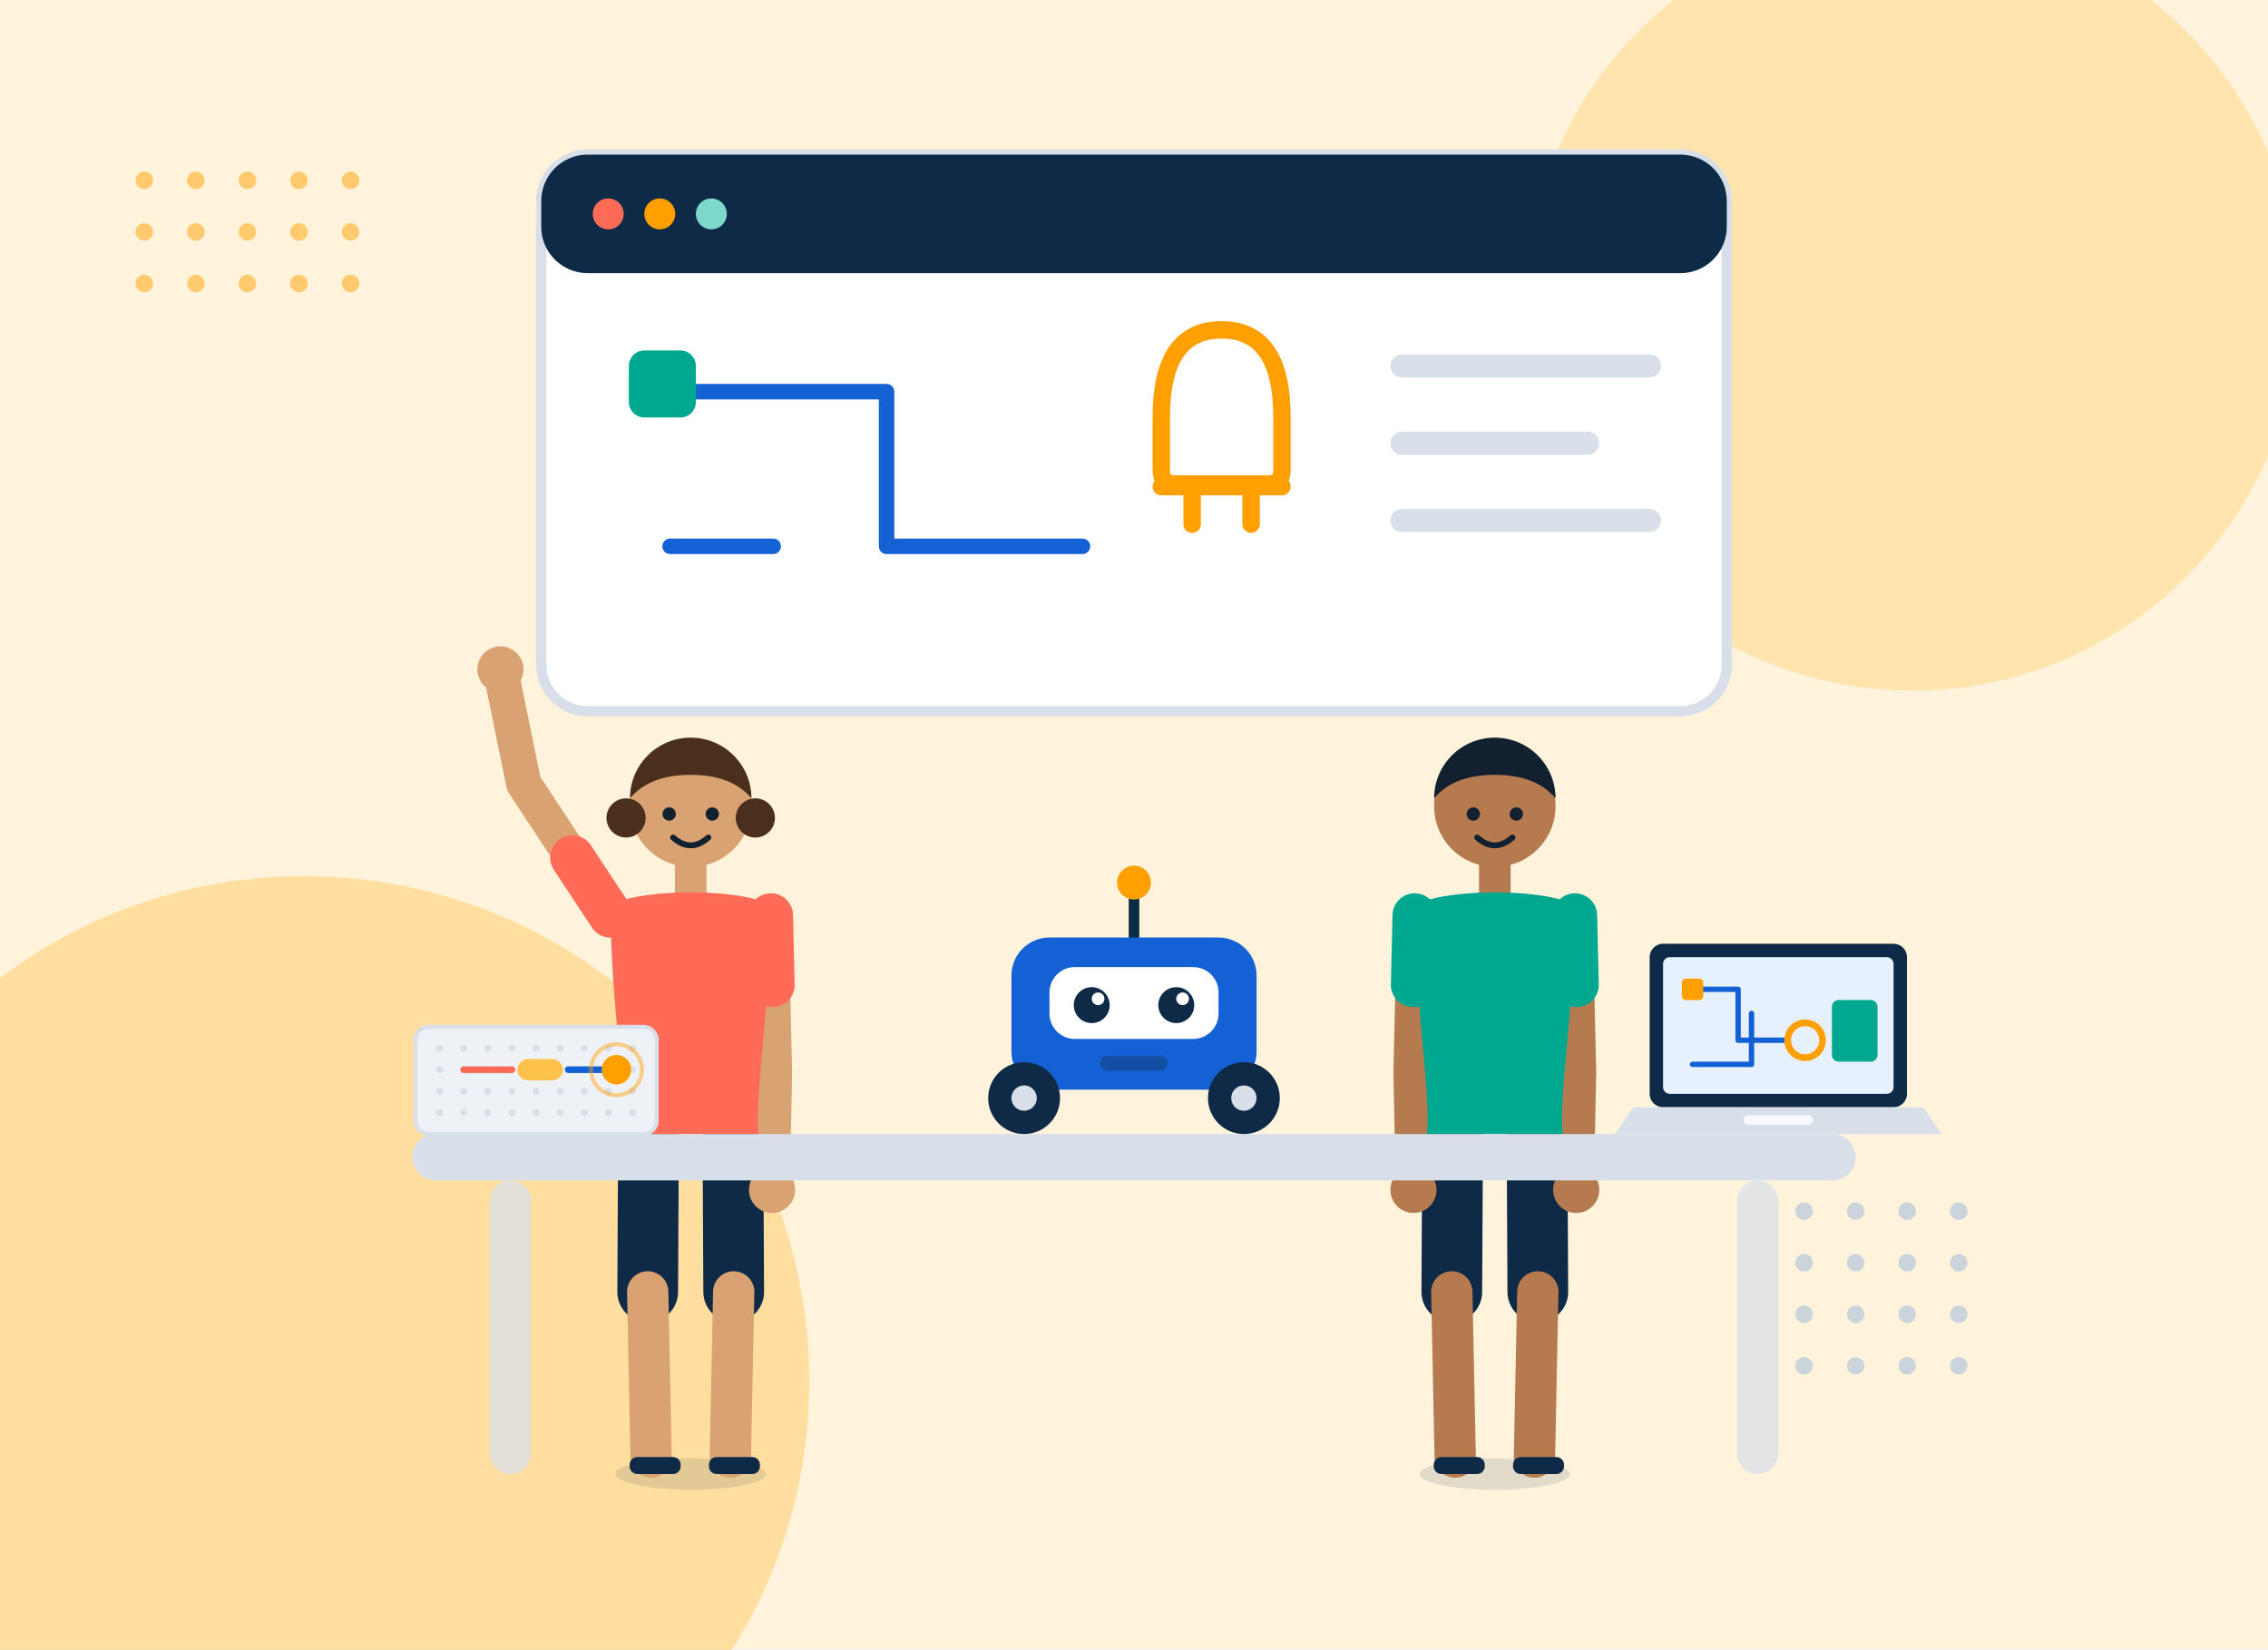
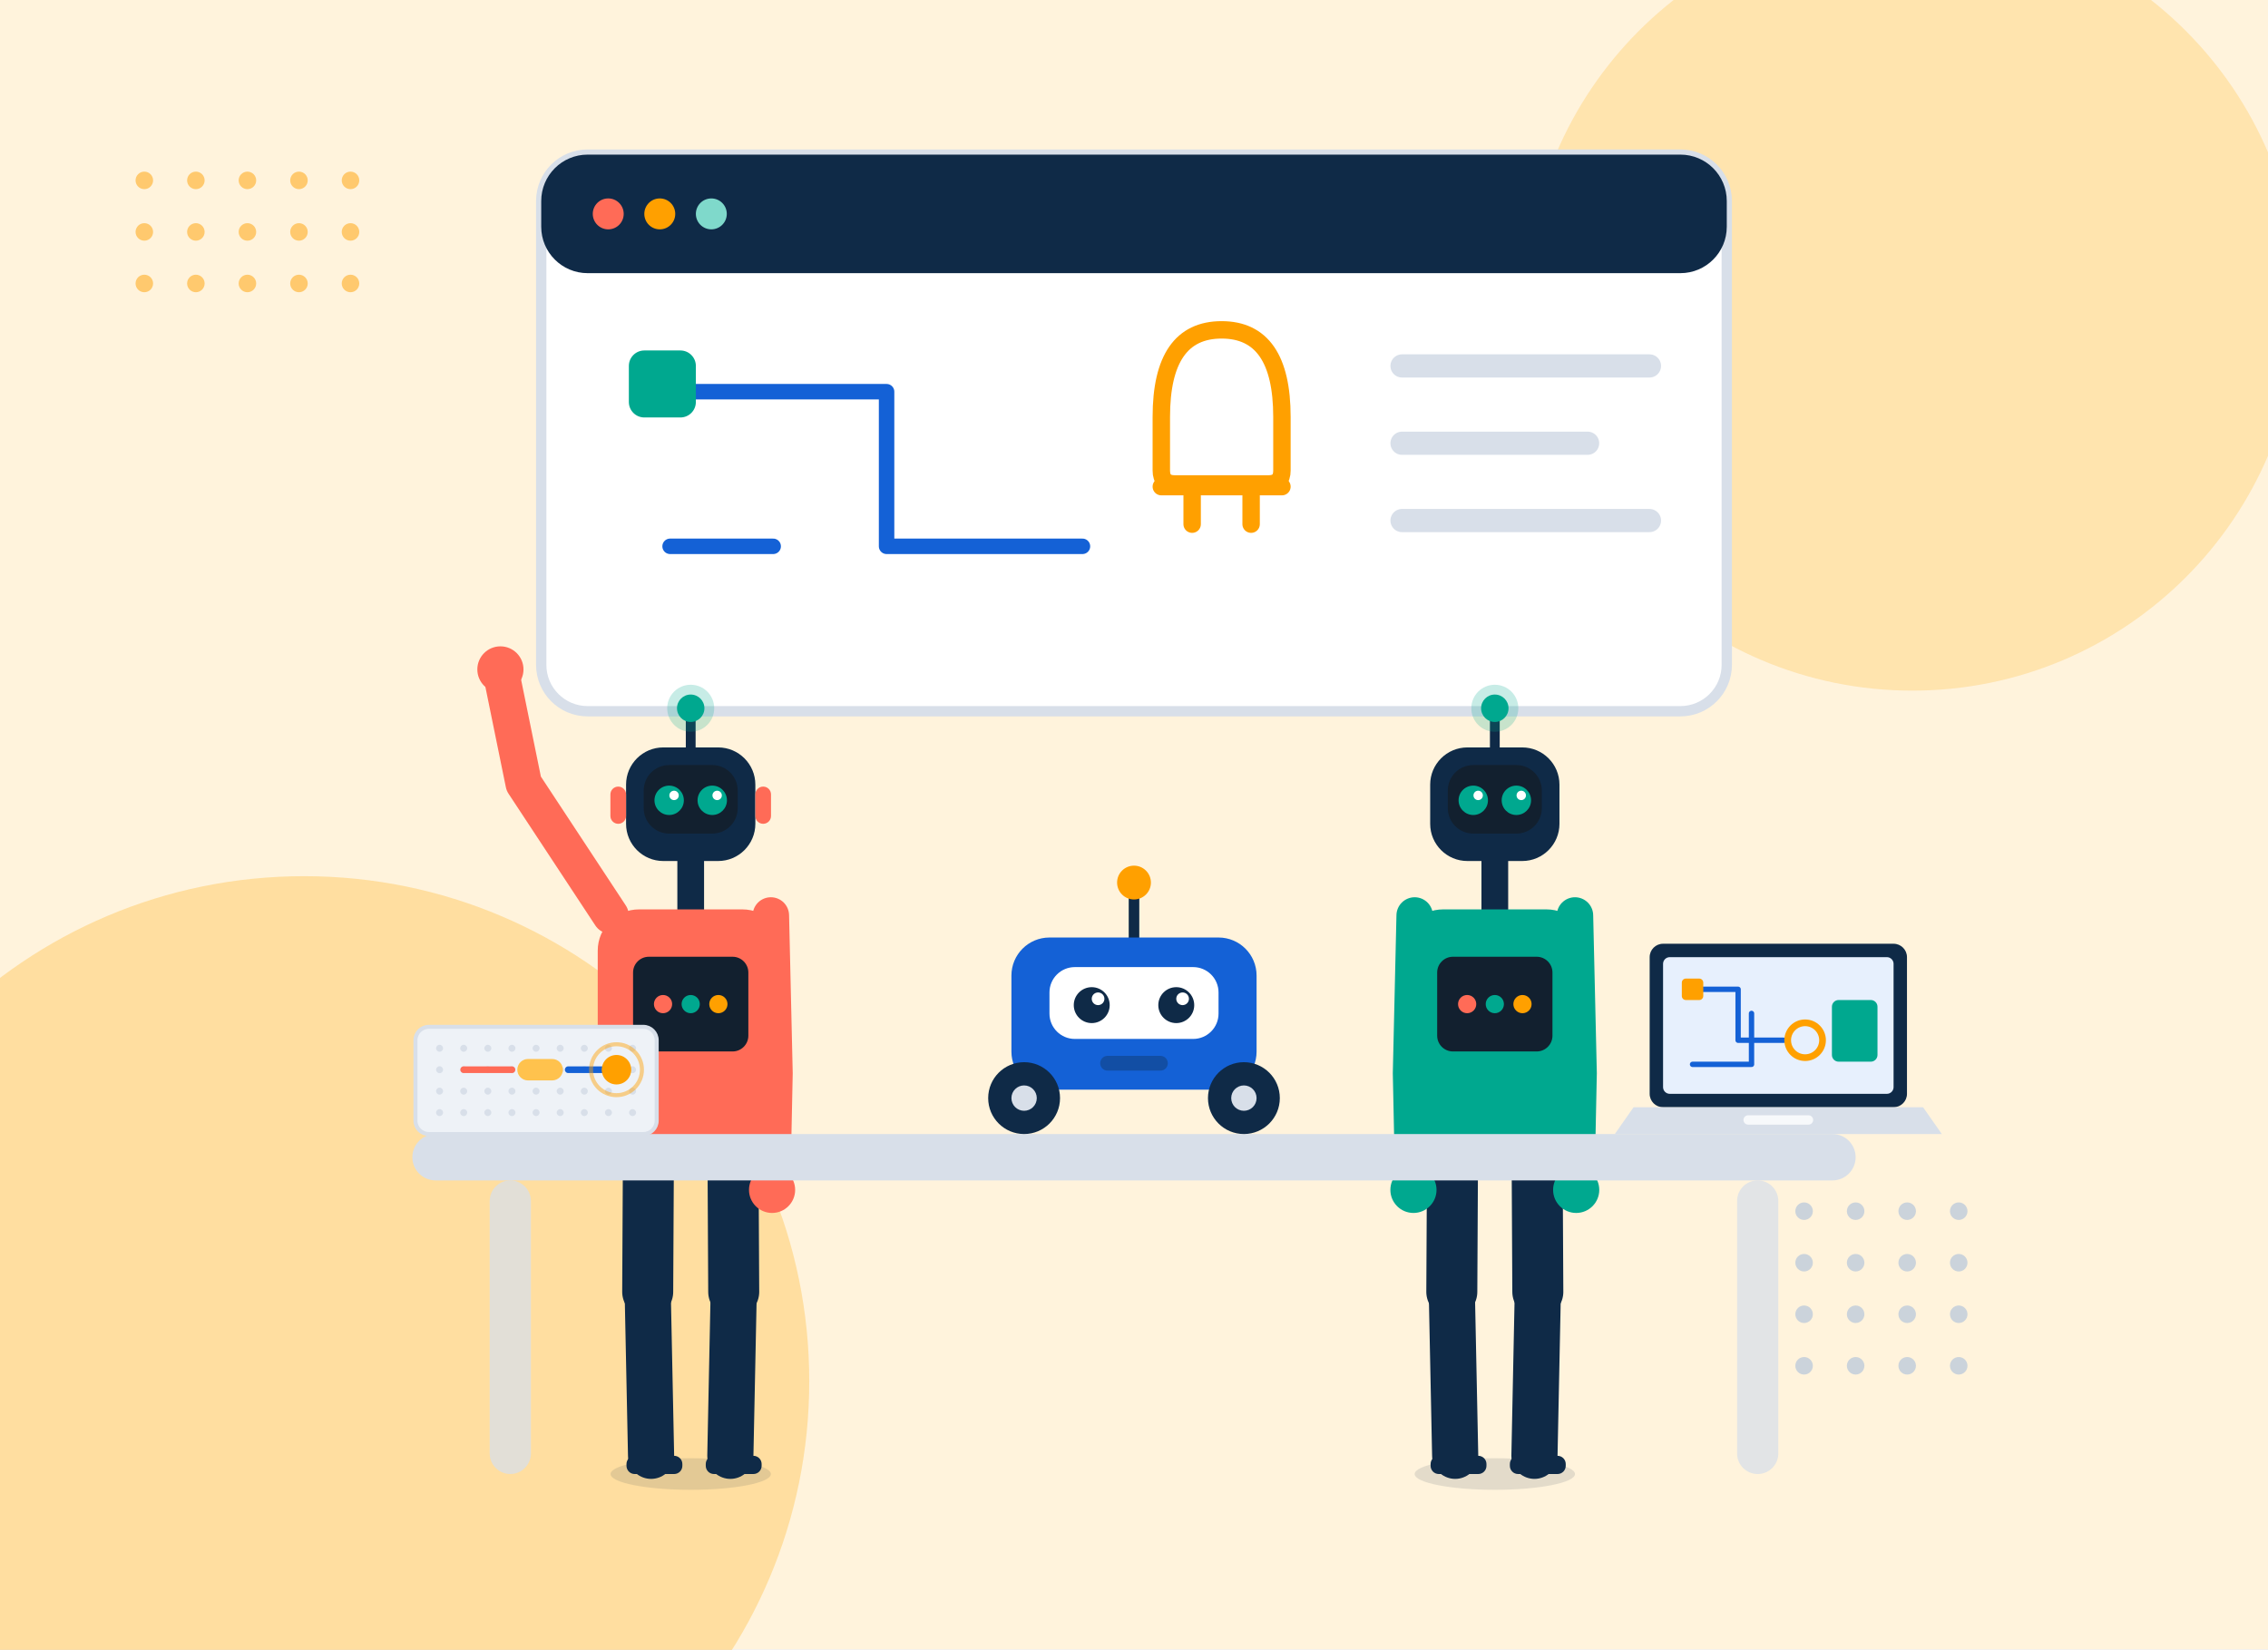
<svg xmlns="http://www.w3.org/2000/svg" viewBox="0 0 880 640" width="880" height="640" role="img">
  <rect width="880" height="640" fill="#FFF3DC" />
  <circle cx="742" cy="118" r="150" fill="#FFC24D" opacity=".32" />
  <circle cx="118" cy="536" r="196" fill="#FFC24D" opacity=".42" />
  <g fill="#FFA000" opacity="0.5">
    <circle cx="56" cy="70" r="3.4" />
    <circle cx="76" cy="70" r="3.4" />
    <circle cx="96" cy="70" r="3.4" />
    <circle cx="116" cy="70" r="3.4" />
    <circle cx="136" cy="70" r="3.4" />
    <circle cx="56" cy="90" r="3.4" />
    <circle cx="76" cy="90" r="3.4" />
    <circle cx="96" cy="90" r="3.4" />
    <circle cx="116" cy="90" r="3.4" />
    <circle cx="136" cy="90" r="3.4" />
    <circle cx="56" cy="110" r="3.4" />
    <circle cx="76" cy="110" r="3.4" />
    <circle cx="96" cy="110" r="3.4" />
    <circle cx="116" cy="110" r="3.4" />
    <circle cx="136" cy="110" r="3.4" />
  </g>
  <g fill="#1461D6" opacity="0.22">
    <circle cx="700" cy="470" r="3.4" />
    <circle cx="720" cy="470" r="3.4" />
    <circle cx="740" cy="470" r="3.4" />
    <circle cx="760" cy="470" r="3.4" />
    <circle cx="700" cy="490" r="3.4" />
    <circle cx="720" cy="490" r="3.4" />
    <circle cx="740" cy="490" r="3.4" />
    <circle cx="760" cy="490" r="3.4" />
    <circle cx="700" cy="510" r="3.4" />
    <circle cx="720" cy="510" r="3.4" />
    <circle cx="740" cy="510" r="3.4" />
    <circle cx="760" cy="510" r="3.4" />
    <circle cx="700" cy="530" r="3.4" />
    <circle cx="720" cy="530" r="3.4" />
    <circle cx="740" cy="530" r="3.4" />
    <circle cx="760" cy="530" r="3.4" />
  </g>
  <g transform="translate(440,168)">
    <rect x="-230" y="-108" width="460" height="216" rx="18" fill="#FFFFFF" stroke="#D8DFE9" stroke-width="4" />
    <rect x="-230" y="-108" width="460" height="46" rx="18" fill="#0F2A47" />
    <circle cx="-204" cy="-85" r="6" fill="#FF6B57" />
    <circle cx="-184" cy="-85" r="6" fill="#FFA000" />
    <circle cx="-164" cy="-85" r="6" fill="#7FD9CB" />
    <g fill="none" stroke="#1461D6" stroke-width="6" stroke-linecap="round" stroke-linejoin="round">
      <path d="M-180,-16 H-96 V44 H-20" />
      <path d="M-180,44 H-140" />
    </g>
    <rect x="-196" y="-32" width="26" height="26" rx="6" fill="#00A88F" />
    <g transform="translate(8,-40) scale(0.52)" fill="none" stroke="#FFA000" stroke-width="13">
      <path d="M5,105 V65 Q5,0 50,0 Q95,0 95,65 V105 Q95,115 85,115 H15 Q5,115 5,105 Z" stroke-linejoin="round" />
      <path d="M5,117 H95" stroke-linecap="round" />
      <path d="M28,124 V145 M72,124 V145" stroke-linecap="round" />
    </g>
    <path d="M104,-26 h96 M104,4 h72 M104,34 h96" stroke="#D8DFE9" stroke-width="9" stroke-linecap="round" />
  </g>
  <g transform="translate(268,312.84) scale(0.76)">
-     <ellipse cx="0" cy="341" rx="38.44" ry="8.06" fill="#0F2A47" opacity=".12" />
-     <path d="M-21.526,163.68 L-21.957,248" stroke="#0F2A47" stroke-width="31" stroke-linecap="round" />
-     <path d="M-21.957,248 L-20.235,332.32" stroke="#D9A273" stroke-width="21.08" stroke-linecap="round" />
-     <rect x="-31.172" y="332.32" width="26.04" height="8.68" rx="3.906" fill="#0F2A47" />
-     <path d="M21.526,163.68 L21.957,248" stroke="#0F2A47" stroke-width="31" stroke-linecap="round" />
-     <path d="M21.957,248 L20.235,332.32" stroke="#D9A273" stroke-width="21.08" stroke-linecap="round" />
-     <rect x="9.298" y="332.32" width="26.04" height="8.68" rx="3.906" fill="#0F2A47" />
-     <path d="M-40.92,55.8 L-85.25,-11.501 L-97.154,-69.831" fill="none" stroke="#D9A273" stroke-width="17.98" stroke-linecap="round" stroke-linejoin="round" />
-     <circle cx="-97.154" cy="-69.831" r="11.78" fill="#D9A273" />
-     <path d="M40.92,55.8 L42.78,136.4 L41.54,195.92" fill="none" stroke="#D9A273" stroke-width="17.98" stroke-linecap="round" stroke-linejoin="round" />
-     <circle cx="41.54" cy="195.92" r="11.78" fill="#D9A273" />
-     <rect x="-8.06" y="19.22" width="16.12" height="38.44" rx="5.58" fill="#D9A273" />
-     <path d="M-34.72,167.4              C-32.29,150.35 -40.92,98.735 -40.92,52.7              a40.92,8.68 0 0 1 81.84,0              C40.92,98.735 32.29,150.35 34.72,167.4 z" fill="#FF6B57" />
-     <path d="M-40.92,55.8                      L-60.425,26.188" stroke="#FF6B57" stroke-width="22.655" stroke-linecap="round" />
-     <path d="M40.92,55.8                      L41.738,91.264" stroke="#FF6B57" stroke-width="22.655" stroke-linecap="round" />
+     <ellipse cx="0" cy="341" rx="40.92" ry="8.06" fill="#0F2A47" opacity=".12" />
+     <path d="M-21.526,164.92 L-21.957,248" stroke="#0F2A47" stroke-width="26.04" stroke-linecap="round" />
+     <circle cx="-21.957" cy="248" r="11.978" fill="#0F2A47" />
+     <path d="M-21.957,248 L-20.235,331.7" stroke="#0F2A47" stroke-width="23.56" stroke-linecap="round" />
+     <rect x="-32.784" y="331.7" width="28.52" height="9.3" rx="4.185" fill="#0F2A47" />
+     <path d="M21.526,164.92 L21.957,248" stroke="#0F2A47" stroke-width="26.04" stroke-linecap="round" />
+     <circle cx="21.957" cy="248" r="11.978" fill="#0F2A47" />
+     <path d="M21.957,248 L20.235,331.7" stroke="#0F2A47" stroke-width="23.56" stroke-linecap="round" />
+     <rect x="7.686" y="331.7" width="28.52" height="9.3" rx="4.185" fill="#0F2A47" />
+     <path d="M-40.92,55.8 L-85.25,-11.501 L-97.154,-69.831" fill="none" stroke="#FF6B57" stroke-width="18.6" stroke-linecap="round" stroke-linejoin="round" />
+     <circle cx="-97.154" cy="-69.831" r="11.78" fill="#FF6B57" />
+     <path d="M40.92,55.8 L42.78,136.4 L41.54,195.92" fill="none" stroke="#FF6B57" stroke-width="18.6" stroke-linecap="round" stroke-linejoin="round" />
+     <circle cx="41.54" cy="195.92" r="11.78" fill="#FF6B57" />
+     <rect x="-6.82" y="19.22" width="13.64" height="39.68" rx="4.96" fill="#0F2A47" />
+     <rect x="-47.467" y="52.7" width="94.934" height="120.9" rx="21.08" fill="#FF6B57" />
+     <rect x="-29.43" y="76.88" width="58.859" height="48.36" rx="8.06" fill="#12202F" />
+     <circle cx="-14.126" cy="101.06" r="4.65" fill="#FF6B57" />
+     <circle cx="0" cy="101.06" r="4.65" fill="#00A88F" />
+     <circle cx="14.126" cy="101.06" r="4.65" fill="#FFA000" />
    <g transform="scale(1)">
-       <circle cx="0" cy="0" r="31" fill="#D9A273" />
-       <path d="M-31,-4 a31,31 0 0 1 62,0 q-10,-12 -31,-12 T-31,-4 z" fill="#4A2F1C" />
-       <circle cx="-33" cy="6" r="10" fill="#4A2F1C" />
-       <circle cx="33" cy="6" r="10" fill="#4A2F1C" />
-       <circle cx="-11" cy="4" r="3.4" fill="#12202F" />
-       <circle cx="11" cy="4" r="3.4" fill="#12202F" />
-       <path d="M-9,16 q9,8 18,0" fill="none" stroke="#12202F" stroke-width="3" stroke-linecap="round" />
+       <rect x="-33" y="-30" width="66" height="58" rx="19" fill="#0F2A47" />
+       <rect x="-24" y="-21" width="48" height="35" rx="13" fill="#12202F" />
+       <circle cx="-11" cy="-3" r="7.5" fill="#00A88F" />
+       <circle cx="11" cy="-3" r="7.5" fill="#00A88F" />
+       <circle cx="-8.5" cy="-5.5" r="2.4" fill="#FFFFFF" />
+       <circle cx="13.5" cy="-5.5" r="2.4" fill="#FFFFFF" />
+       <rect x="-41" y="-10" width="8" height="19" rx="4" fill="#FF6B57" />
+       <rect x="33" y="-10" width="8" height="19" rx="4" fill="#FF6B57" />
+       <path d="M0,-30 L0,-45" stroke="#0F2A47" stroke-width="5" stroke-linecap="round" />
+       <circle cx="0" cy="-50" r="7" fill="#00A88F" />
+       <circle cx="0" cy="-50" r="12" fill="#00A88F" opacity=".22" />
    </g>
  </g>
  <g transform="translate(580,312.84) scale(0.76)">
-     <ellipse cx="0" cy="341" rx="38.44" ry="8.06" fill="#0F2A47" opacity=".12" />
-     <path d="M-21.526,163.68 L-21.957,248" stroke="#0F2A47" stroke-width="31" stroke-linecap="round" />
-     <path d="M-21.957,248 L-20.235,332.32" stroke="#B57A4E" stroke-width="21.08" stroke-linecap="round" />
-     <rect x="-31.172" y="332.32" width="26.04" height="8.68" rx="3.906" fill="#0F2A47" />
-     <path d="M21.526,163.68 L21.957,248" stroke="#0F2A47" stroke-width="31" stroke-linecap="round" />
-     <path d="M21.957,248 L20.235,332.32" stroke="#B57A4E" stroke-width="21.08" stroke-linecap="round" />
-     <rect x="9.298" y="332.32" width="26.04" height="8.68" rx="3.906" fill="#0F2A47" />
-     <path d="M-40.92,55.8 L-42.78,136.4 L-41.54,195.92" fill="none" stroke="#B57A4E" stroke-width="17.98" stroke-linecap="round" stroke-linejoin="round" />
-     <circle cx="-41.54" cy="195.92" r="11.78" fill="#B57A4E" />
-     <path d="M40.92,55.8 L42.78,136.4 L41.54,195.92" fill="none" stroke="#B57A4E" stroke-width="17.98" stroke-linecap="round" stroke-linejoin="round" />
-     <circle cx="41.54" cy="195.92" r="11.78" fill="#B57A4E" />
-     <rect x="-8.06" y="19.22" width="16.12" height="38.44" rx="5.58" fill="#B57A4E" />
-     <path d="M-34.72,167.4              C-32.29,150.35 -40.92,98.735 -40.92,52.7              a40.92,8.68 0 0 1 81.84,0              C40.92,98.735 32.29,150.35 34.72,167.4 z" fill="#00A88F" />
-     <path d="M-40.92,55.8                      L-41.738,91.264" stroke="#00A88F" stroke-width="22.655" stroke-linecap="round" />
-     <path d="M40.92,55.8                      L41.738,91.264" stroke="#00A88F" stroke-width="22.655" stroke-linecap="round" />
+     <ellipse cx="0" cy="341" rx="40.92" ry="8.06" fill="#0F2A47" opacity=".12" />
+     <path d="M-21.526,164.92 L-21.957,248" stroke="#0F2A47" stroke-width="26.04" stroke-linecap="round" />
+     <circle cx="-21.957" cy="248" r="11.978" fill="#0F2A47" />
+     <path d="M-21.957,248 L-20.235,331.7" stroke="#0F2A47" stroke-width="23.56" stroke-linecap="round" />
+     <rect x="-32.784" y="331.7" width="28.52" height="9.3" rx="4.185" fill="#0F2A47" />
+     <path d="M21.526,164.92 L21.957,248" stroke="#0F2A47" stroke-width="26.04" stroke-linecap="round" />
+     <circle cx="21.957" cy="248" r="11.978" fill="#0F2A47" />
+     <path d="M21.957,248 L20.235,331.7" stroke="#0F2A47" stroke-width="23.56" stroke-linecap="round" />
+     <rect x="7.686" y="331.7" width="28.52" height="9.3" rx="4.185" fill="#0F2A47" />
+     <path d="M-40.92,55.8 L-42.78,136.4 L-41.54,195.92" fill="none" stroke="#00A88F" stroke-width="18.6" stroke-linecap="round" stroke-linejoin="round" />
+     <circle cx="-41.54" cy="195.92" r="11.78" fill="#00A88F" />
+     <path d="M40.92,55.8 L42.78,136.4 L41.54,195.92" fill="none" stroke="#00A88F" stroke-width="18.6" stroke-linecap="round" stroke-linejoin="round" />
+     <circle cx="41.54" cy="195.92" r="11.78" fill="#00A88F" />
+     <rect x="-6.82" y="19.22" width="13.64" height="39.68" rx="4.96" fill="#0F2A47" />
+     <rect x="-47.467" y="52.7" width="94.934" height="120.9" rx="21.08" fill="#00A88F" />
+     <rect x="-29.43" y="76.88" width="58.859" height="48.36" rx="8.06" fill="#12202F" />
+     <circle cx="-14.126" cy="101.06" r="4.65" fill="#FF6B57" />
+     <circle cx="0" cy="101.06" r="4.65" fill="#00A88F" />
+     <circle cx="14.126" cy="101.06" r="4.65" fill="#FFA000" />
    <g transform="scale(1)">
-       <circle cx="0" cy="0" r="31" fill="#B57A4E" />
-       <path d="M-31,-4 a31,31 0 0 1 62,0 q-10,-12 -31,-12 T-31,-4 z" fill="#12202F" />
-       <circle cx="-11" cy="4" r="3.4" fill="#12202F" />
-       <circle cx="11" cy="4" r="3.4" fill="#12202F" />
-       <path d="M-9,16 q9,8 18,0" fill="none" stroke="#12202F" stroke-width="3" stroke-linecap="round" />
+       <rect x="-33" y="-30" width="66" height="58" rx="19" fill="#0F2A47" />
+       <rect x="-24" y="-21" width="48" height="35" rx="13" fill="#12202F" />
+       <circle cx="-11" cy="-3" r="7.5" fill="#00A88F" />
+       <circle cx="11" cy="-3" r="7.5" fill="#00A88F" />
+       <circle cx="-8.5" cy="-5.5" r="2.4" fill="#FFFFFF" />
+       <circle cx="13.5" cy="-5.5" r="2.4" fill="#FFFFFF" />
+       <path d="M0,-30 L0,-45" stroke="#0F2A47" stroke-width="5" stroke-linecap="round" />
+       <circle cx="0" cy="-50" r="7" fill="#00A88F" />
+       <circle cx="0" cy="-50" r="12" fill="#00A88F" opacity=".22" />
    </g>
  </g>
  <g transform="translate(440,440.064)">
    <rect x="-280" y="0" width="560" height="18" rx="9" fill="#D8DFE9" />
    <rect x="-250" y="18" width="16" height="113.936" rx="8" fill="#D8DFE9" opacity=".75" />
    <rect x="234" y="18" width="16" height="113.936" rx="8" fill="#D8DFE9" opacity=".75" />
  </g>
  <g transform="translate(440,390.044) scale(0.82)">
    <path d="M0,-52 V-30" stroke="#0F2A47" stroke-width="5" stroke-linecap="round" />
    <circle cx="0" cy="-58" r="8" fill="#FFA000" />
    <rect x="-58" y="-32" width="116" height="72" rx="18" fill="#1461D6" />
    <rect x="-40" y="-18" width="80" height="34" rx="12" fill="#FFFFFF" />
    <circle cx="-20" cy="0" r="8.5" fill="#0F2A47" />
    <circle cx="20" cy="0" r="8.5" fill="#0F2A47" />
    <circle cx="-17" cy="-3" r="3" fill="#FFFFFF" />
    <circle cx="23" cy="-3" r="3" fill="#FFFFFF" />
    <rect x="-16" y="24" width="32" height="7" rx="3.5" fill="#0F2A47" opacity=".35" />
    <circle cx="-52" cy="44" r="17" fill="#0F2A47" />
    <circle cx="52" cy="44" r="17" fill="#0F2A47" />
    <circle cx="-52" cy="44" r="6" fill="#D8DFE9" />
    <circle cx="52" cy="44" r="6" fill="#D8DFE9" />
  </g>
  <g transform="translate(690,403.664) scale(0.52)">
    <rect x="-96" y="-72" width="192" height="122" rx="10" fill="#0F2A47" />
    <rect x="-86" y="-62" width="172" height="102" rx="5" fill="#E7F0FD" />
    <g fill="none" stroke="#1461D6" stroke-width="4" stroke-linecap="round" stroke-linejoin="round">
      <path d="M-64,-38 H-30 V0 H4" />
      <path d="M-64,18 H-20 V-20" />
    </g>
    <rect x="-72" y="-46" width="16" height="16" rx="3" fill="#FFA000" />
    <circle cx="20" cy="0" r="13" fill="none" stroke="#FFA000" stroke-width="5" />
    <rect x="40" y="-30" width="34" height="46" rx="5" fill="#00A88F" />
    <path d="M-108,50 H108 l14,20 H-122 z" fill="#D8DFE9" />
    <rect x="-26" y="56" width="52" height="7" rx="3.5" fill="#FFFFFF" opacity=".8" />
  </g>
  <g transform="translate(208,419.264) scale(0.52)">
    <rect x="-90" y="-40" width="180" height="80" rx="10" fill="#EEF2F7" stroke="#D8DFE9" stroke-width="3" />
    <circle cx="-72" cy="-24" r="2.6" fill="#D8DFE9" />
    <circle cx="-72" cy="-8" r="2.6" fill="#D8DFE9" />
    <circle cx="-72" cy="8" r="2.6" fill="#D8DFE9" />
    <circle cx="-72" cy="24" r="2.6" fill="#D8DFE9" />
    <circle cx="-54" cy="-24" r="2.6" fill="#D8DFE9" />
    <circle cx="-54" cy="-8" r="2.6" fill="#D8DFE9" />
    <circle cx="-54" cy="8" r="2.6" fill="#D8DFE9" />
    <circle cx="-54" cy="24" r="2.6" fill="#D8DFE9" />
    <circle cx="-36" cy="-24" r="2.6" fill="#D8DFE9" />
    <circle cx="-36" cy="-8" r="2.6" fill="#D8DFE9" />
    <circle cx="-36" cy="8" r="2.6" fill="#D8DFE9" />
    <circle cx="-36" cy="24" r="2.6" fill="#D8DFE9" />
    <circle cx="-18" cy="-24" r="2.6" fill="#D8DFE9" />
    <circle cx="-18" cy="-8" r="2.6" fill="#D8DFE9" />
    <circle cx="-18" cy="8" r="2.6" fill="#D8DFE9" />
    <circle cx="-18" cy="24" r="2.6" fill="#D8DFE9" />
    <circle cx="0" cy="-24" r="2.6" fill="#D8DFE9" />
    <circle cx="0" cy="-8" r="2.6" fill="#D8DFE9" />
    <circle cx="0" cy="8" r="2.6" fill="#D8DFE9" />
    <circle cx="0" cy="24" r="2.6" fill="#D8DFE9" />
    <circle cx="18" cy="-24" r="2.6" fill="#D8DFE9" />
    <circle cx="18" cy="-8" r="2.6" fill="#D8DFE9" />
    <circle cx="18" cy="8" r="2.6" fill="#D8DFE9" />
    <circle cx="18" cy="24" r="2.6" fill="#D8DFE9" />
    <circle cx="36" cy="-24" r="2.6" fill="#D8DFE9" />
    <circle cx="36" cy="-8" r="2.6" fill="#D8DFE9" />
    <circle cx="36" cy="8" r="2.6" fill="#D8DFE9" />
    <circle cx="36" cy="24" r="2.6" fill="#D8DFE9" />
    <circle cx="54" cy="-24" r="2.6" fill="#D8DFE9" />
    <circle cx="54" cy="-8" r="2.6" fill="#D8DFE9" />
    <circle cx="54" cy="8" r="2.6" fill="#D8DFE9" />
    <circle cx="54" cy="24" r="2.6" fill="#D8DFE9" />
    <circle cx="72" cy="-24" r="2.6" fill="#D8DFE9" />
    <circle cx="72" cy="-8" r="2.6" fill="#D8DFE9" />
    <circle cx="72" cy="8" r="2.6" fill="#D8DFE9" />
    <circle cx="72" cy="24" r="2.6" fill="#D8DFE9" />
    <path d="M-54,-8 H-18" stroke="#FF6B57" stroke-width="5" stroke-linecap="round" />
    <rect x="-14" y="-16" width="34" height="16" rx="8" fill="#FFC24D" />
    <path d="M24,-8 H54" stroke="#1461D6" stroke-width="5" stroke-linecap="round" />
    <circle cx="60" cy="-8" r="11" fill="#FFA000" />
    <circle cx="60" cy="-8" r="19" fill="none" stroke="#FFA000" stroke-width="3" opacity=".45" />
  </g>
</svg>
